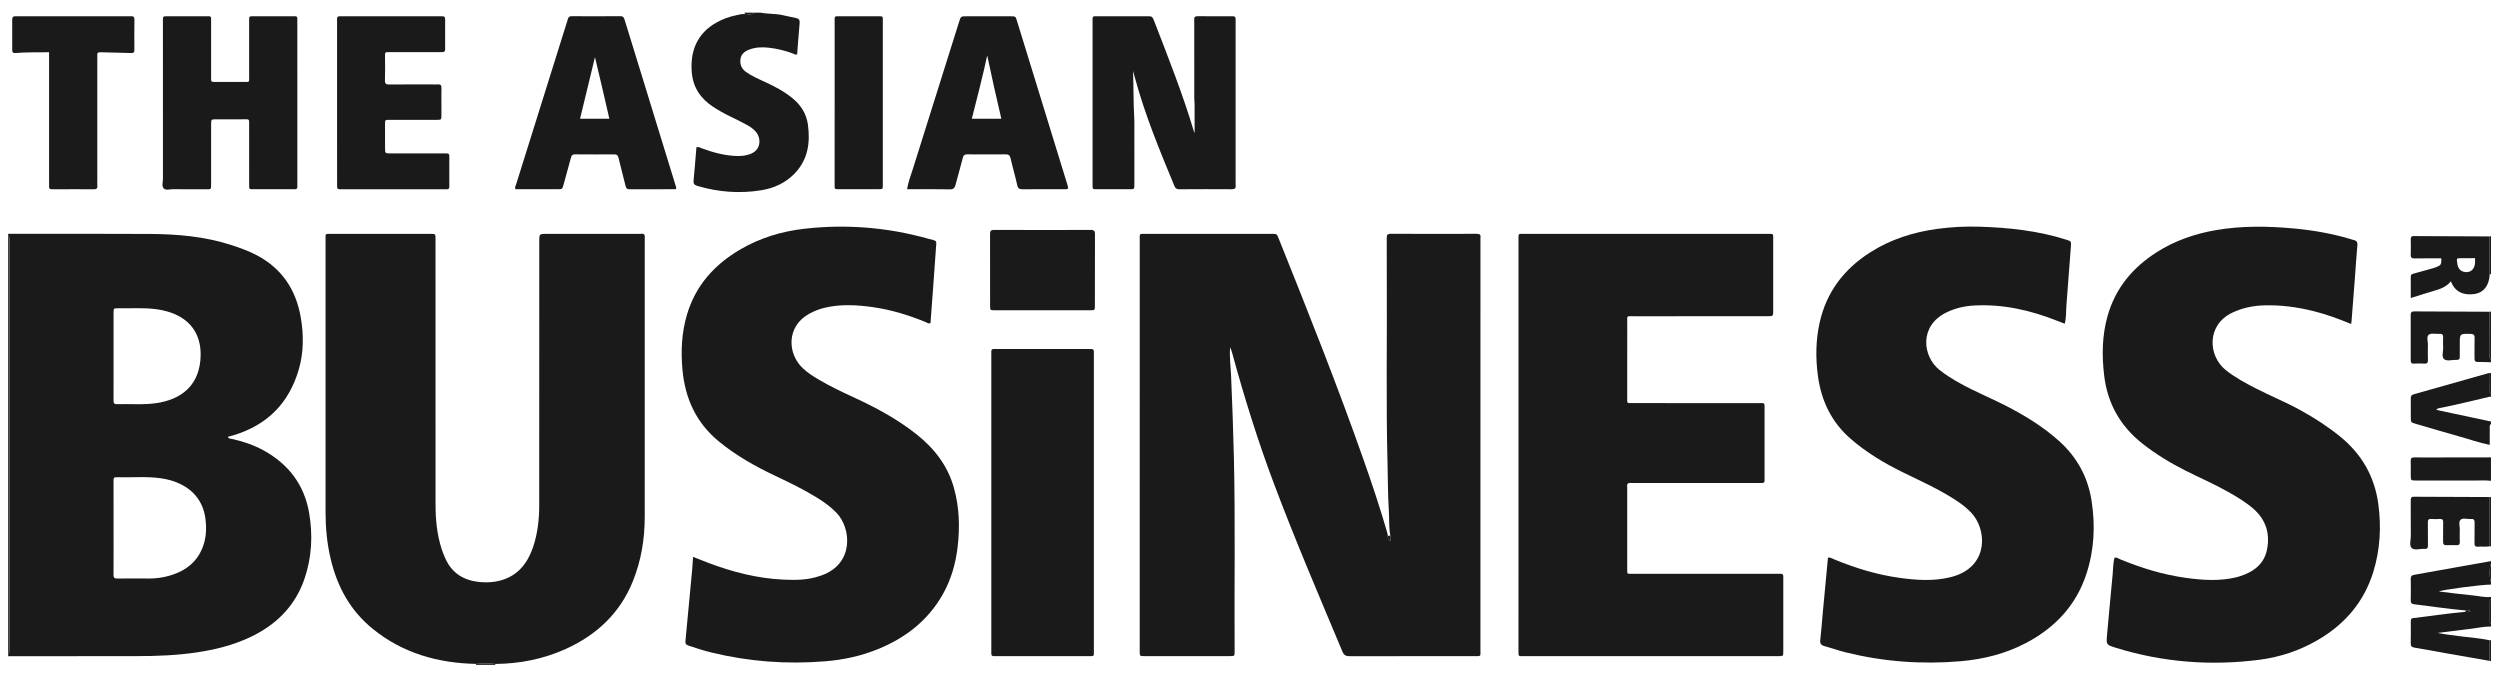
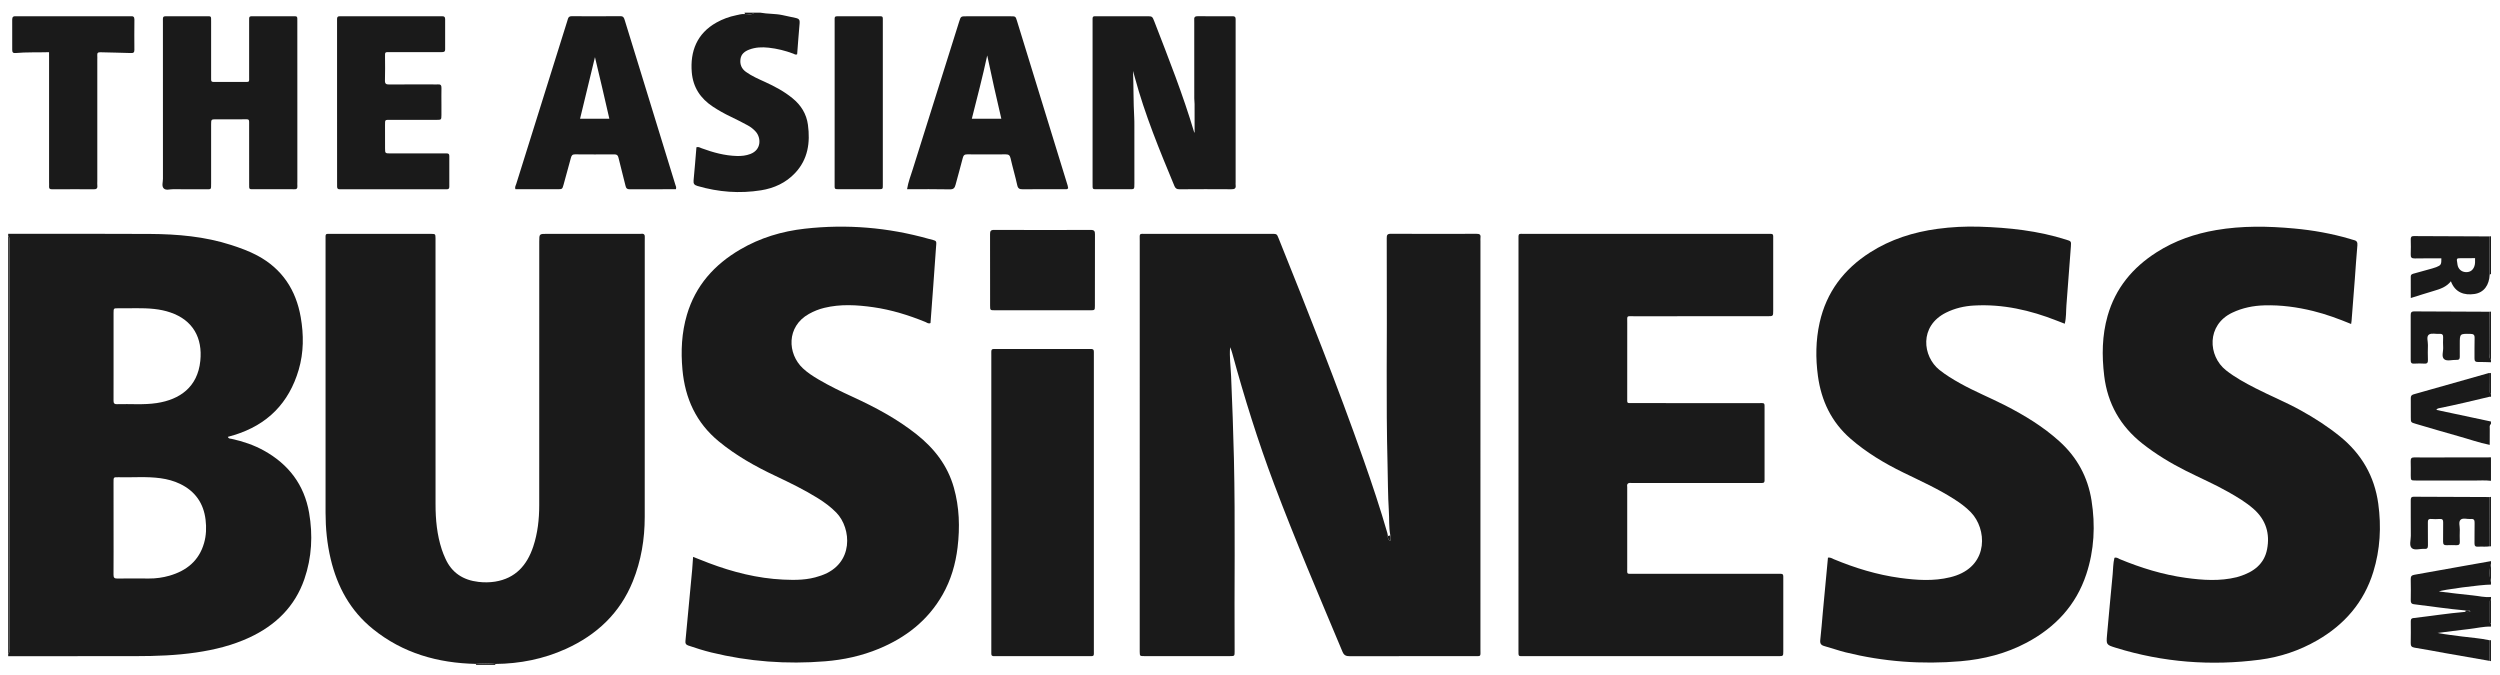
- <svg xmlns="http://www.w3.org/2000/svg" width="292" version="1.1" id="Layer_1" x="0px" y="0px" viewBox="0 0 971.49 263.84" style="enable-background:new 0 0 971.49 263.84;" xml:space="preserve">
+ <svg xmlns="http://www.w3.org/2000/svg" version="1.1" id="Layer_1" x="0px" y="0px" viewBox="0.00 0.00 971.49 262.30" style="enable-background:new 0 0 971.49 263.84;" xml:space="preserve">
  <style type="text/css">.st0{fill:#AA1E23;}.st1{fill:#1A1A1A;}</style>
  <path class="st1" d="M3.18,90.85c18.39,0.01,36.78-0.05,55.17,0.06c10.65,0.07,21.22,0.98,31.44,4.28c3.49,1.13,6.95,2.37,10.19,4.1 c9.64,5.14,15.04,13.37,16.88,23.96c1.19,6.83,1.19,13.7-0.78,20.42c-3.8,12.95-12.16,21.43-25.09,25.38 c-0.81,0.25-1.62,0.47-2.44,0.71c0.3,0.81,0.95,0.67,1.46,0.78c4.39,0.96,8.62,2.38,12.55,4.56c9.58,5.31,15.66,13.27,17.55,24.12 c1.51,8.7,1.07,17.38-1.82,25.79c-3.7,10.75-11.23,18.01-21.38,22.73c-6.57,3.05-13.52,4.76-20.66,5.81 c-7.77,1.14-15.58,1.42-23.42,1.42c-16.55-0.01-33.1,0.02-49.65,0.03c0-0.32,0-0.64,0-0.96c0.92-0.85,0.48-1.96,0.48-2.94 c0.02-52.12,0.02-104.24,0.02-156.35c0-0.64,0-1.28-0.01-1.92c0-0.42-0.11-0.79-0.49-1.02C3.18,91.49,3.18,91.17,3.18,90.85z M44.13,205.1c0,6.07,0.03,12.15-0.02,18.22c-0.01,1.16,0.34,1.52,1.49,1.5c4.07-0.06,8.15-0.05,12.22-0.01 c2.74,0.02,5.43-0.35,8.04-1.1c6.63-1.92,11.47-5.79,13.44-12.68c0.85-2.97,0.95-6.01,0.59-9.03c-0.76-6.43-4.05-11.14-9.92-13.97 c-2.39-1.15-4.92-1.82-7.55-2.19c-5.41-0.75-10.85-0.25-16.27-0.39c-2.13-0.05-2.03-0.05-2.03,2.15 C44.13,193.44,44.13,199.27,44.13,205.1z M44.13,138.35c0,1.84,0,3.67,0,5.51c0,3.91,0.02,7.83-0.01,11.74 c-0.01,0.95,0.18,1.49,1.31,1.46c5.18-0.17,10.38,0.35,15.55-0.44c8.85-1.36,15.81-6.15,16.86-16.37 c0.92-8.94-2.85-15.84-11.61-18.83c-2.04-0.7-4.14-1.12-6.3-1.36c-4.7-0.51-9.41-0.19-14.12-0.26c-1.64-0.03-1.67,0.04-1.68,1.77 C44.12,127.16,44.13,132.76,44.13,138.35z" />
  <path class="st1" d="M295.5,4.93c2.82,0.53,5.73,0.33,8.55,0.94c1.79,0.39,3.59,0.77,5.38,1.16c1.02,0.22,1.41,0.79,1.31,1.88 c-0.37,4.05-0.65,8.11-0.97,12.16c-0.6,0.37-1.06-0.05-1.56-0.24c-3.08-1.16-6.25-1.94-9.52-2.3c-2.57-0.28-5.11-0.19-7.56,0.75 c-1.72,0.66-3.11,1.68-3.38,3.67c-0.29,2.09,0.42,3.77,2.14,5c2.29,1.64,4.86,2.74,7.4,3.9c3.79,1.73,7.44,3.67,10.68,6.33 c3.3,2.69,5.42,6.08,5.99,10.31c0.93,6.92,0.03,13.42-5,18.76c-3.59,3.81-8.16,5.89-13.23,6.7c-8.32,1.33-16.55,0.7-24.66-1.67 c-1.24-0.36-1.68-0.87-1.55-2.15c0.42-4.29,0.75-8.59,1.11-12.9c0.79-0.29,1.39,0.15,2.04,0.39c4.44,1.63,8.96,2.88,13.74,3 c1.77,0.04,3.5-0.14,5.17-0.78c4.41-1.67,4.16-6.34,2.13-8.64c-0.91-1.03-1.99-1.87-3.19-2.51c-2.18-1.17-4.38-2.31-6.61-3.37 c-2.39-1.13-4.68-2.42-6.88-3.87c-4.82-3.18-7.72-7.49-8.21-13.36c-0.67-8.08,1.97-15.08,9.61-19.34c2.4-1.34,4.93-2.27,7.6-2.81 c1.09-0.22,2.17-0.58,3.31-0.48c1.26-0.07,2.62,0.56,3.74-0.53C293.9,4.93,294.7,4.93,295.5,4.93z" />
  <path class="st1" d="M967.48,256.82c-5.72-1-11.44-1.99-17.15-3c-4-0.71-7.98-1.5-11.99-2.13c-1.22-0.19-1.58-0.67-1.54-1.84 c0.07-2.71,0.03-5.42,0.02-8.13c0-0.74-0.03-1.42,1.01-1.54c6.72-0.77,13.41-1.85,20.15-2.41c0.69,0.1,1.39,0.2,2.04-0.26 c-0.63-0.53-1.32-0.38-2.01-0.3c-6.68-0.57-13.31-1.61-19.97-2.41c-1.07-0.13-1.25-0.71-1.23-1.63c0.04-2.72,0.06-5.44-0.01-8.16 c-0.03-1.13,0.44-1.49,1.49-1.67c6.29-1.09,12.57-2.24,18.86-3.37c3.61-0.65,7.23-1.28,10.84-1.92c0,0.32,0,0.64,0,0.96 c-0.67,1.74-0.67,5.46,0,7.2c0,0.32,0,0.64,0,0.96c-3.97,0.01-19.12,2.04-20.27,2.67c4.33,0.51,8.75,1.12,13.18,1.53 c2.36,0.22,4.69,0.87,7.09,0.6c0,0.32,0,0.64,0,0.96c-0.27,0.19-0.45,0.45-0.45,0.78c-0.01,2.68-0.01,5.36,0,8.03 c0,0.33,0.18,0.59,0.45,0.78c0,0.32,0,0.64,0,0.96c-2.96-0.05-5.83,0.67-8.75,0.99c-4.02,0.44-8.04,1-12.05,1.5 c3.23,0.61,6.45,0.95,9.66,1.38c3.55,0.47,7.14,0.68,10.65,1.47C967.49,251.49,967.48,254.15,967.48,256.82z" />
  <path class="st1" d="M967.49,172.88c-4.14-0.83-8.11-2.26-12.17-3.38c-5.52-1.52-11.01-3.19-16.51-4.79 c-1.97-0.57-1.98-0.57-1.98-2.51c-0.01-2.47,0.02-4.95-0.01-7.42c-0.01-0.82,0.21-1.29,1.09-1.54c9.73-2.73,19.45-5.5,29.18-8.26 c0.15-0.04,0.32-0.01,0.48-0.02c-0.02,2.19-0.05,4.38-0.04,6.57c0,0.6-0.16,1.28,0.47,1.72c0,0.32,0,0.64,0,0.96 c-0.16-0.02-0.32-0.09-0.47-0.06c-6.59,1.57-13.16,3.17-19.81,4.49c-0.39,0.08-0.76,0.24-0.95,0.65c2.25,0.48,4.5,0.95,6.75,1.43 c4.82,1.03,9.64,2.06,14.46,3.08c0,0.32,0,0.64,0,0.96c-0.71,0.52-0.46,1.29-0.47,1.96C967.48,168.78,967.5,170.83,967.49,172.88z" />
  <path class="st1" d="M967.98,140.77c-1.67-0.04-3.34-0.14-5.01-0.1c-1.05,0.02-1.41-0.37-1.39-1.4c0.04-2.64-0.05-5.28,0.04-7.92 c0.04-1.3-0.46-1.59-1.67-1.61c-4.09-0.06-4.09-0.11-4.09,3.93c0,1.68-0.02,3.36,0,5.04c0.01,0.81-0.33,1.18-1.13,1.14 c-0.08,0-0.16,0-0.24,0c-1.59-0.07-3.58,0.63-4.68-0.26c-1.17-0.95-0.31-3.01-0.41-4.58c-0.08-1.27-0.05-2.56-0.01-3.84 c0.04-0.97-0.22-1.5-1.33-1.42c-1.42,0.1-3.22-0.42-4.19,0.27c-1.08,0.77-0.34,2.67-0.39,4.07c-0.07,1.92-0.05,3.84,0,5.76 c0.02,0.95-0.16,1.51-1.3,1.45c-1.36-0.08-2.72-0.08-4.08,0c-1.13,0.07-1.31-0.48-1.31-1.44c0.03-5.76,0.03-11.52,0-17.28 c-0.01-1.06,0.17-1.58,1.42-1.57c9.76,0.08,19.51,0.1,29.27,0.13c0.01,5.4,0,10.8,0.04,16.2c0.01,0.83-0.35,1.77,0.46,2.46 C967.98,140.13,967.98,140.45,967.98,140.77z" />
  <path class="st1" d="M967.98,186.85c-2.22-0.29-4.45-0.1-6.68-0.11c-7.51-0.03-15.01,0-22.52-0.02c-1.94,0-1.95-0.03-1.97-1.96 c-0.01-1.84,0.06-3.68-0.02-5.51c-0.05-1.14,0.32-1.53,1.49-1.51c3.19,0.07,6.39,0.03,9.58,0.02c6.71-0.01,13.41-0.02,20.12-0.03 C967.98,180.77,967.98,183.81,967.98,186.85z" />
  <path class="st1" d="M3.18,91.81c0.38,0.24,0.49,0.61,0.49,1.02c0.01,0.64,0.01,1.28,0.01,1.92c0,52.12,0,104.24-0.02,156.35 c0,0.98,0.44,2.09-0.48,2.94C3.18,199.97,3.18,145.89,3.18,91.81z" />
  <path class="st1" d="M967.98,212.29c-0.16,0-0.32,0-0.48,0c-0.01-6.38-0.01-12.76-0.02-19.14c0.17-0.02,0.33-0.04,0.5-0.07 C967.98,199.49,967.98,205.89,967.98,212.29z" />
  <path class="st1" d="M967.98,139.81c-0.81-0.69-0.45-1.63-0.46-2.46c-0.04-5.4-0.03-10.8-0.04-16.2c0.17-0.02,0.33-0.04,0.5-0.07 C967.98,127.33,967.98,133.57,967.98,139.81z" />
  <path class="st1" d="M967.49,91.87c0.17-0.02,0.33-0.04,0.5-0.07c0,4.96,0,9.92,0,14.88c-0.15-0.2-0.32-0.23-0.5-0.05 C967.48,101.71,967.48,96.79,967.49,91.87z" />
  <path class="st1" d="M967.98,242.53c-0.27-0.19-0.45-0.45-0.45-0.78c-0.01-2.68-0.01-5.36,0-8.03c0-0.33,0.18-0.59,0.45-0.78 C967.98,236.13,967.98,239.33,967.98,242.53z" />
  <path class="st1" d="M967.98,153.25c-0.63-0.44-0.47-1.11-0.47-1.72c0-2.19,0.03-4.38,0.04-6.57c0.19-0.11,0.33-0.06,0.43,0.13 C967.98,147.81,967.98,150.53,967.98,153.25z" />
  <path class="st1" d="M967.49,248.82c0.16-0.02,0.33-0.04,0.49-0.06c0,2.72,0,5.44,0,8.16c-0.17-0.04-0.34-0.07-0.5-0.11 C967.48,254.15,967.49,251.49,967.49,248.82z" />
  <path class="st1" d="M967.98,226.21c-0.67-1.74-0.67-5.46,0-7.2C967.98,221.41,967.98,223.81,967.98,226.21z" />
  <path class="st1" d="M185.1,258.37c-0.16-0.08-0.21-0.2-0.15-0.37c2.51-0.24,5.02-0.27,7.53,0.02l0.02,0.23l-0.19,0.12 C189.9,258.37,187.5,258.37,185.1,258.37z" />
  <path class="st1" d="M293.1,4.93c-1.12,1.09-2.48,0.46-3.74,0.53c0.16-0.21,0.12-0.39-0.1-0.53C290.54,4.93,291.82,4.93,293.1,4.93z " />
  <path class="st1" d="M540.24,207.86c-0.57-3.08-0.34-6.22-0.54-9.32c-0.38-6.06-0.36-12.14-0.51-18.21 c-0.62-24.23-0.14-48.46-0.29-72.68c-0.03-5.04,0.02-10.08-0.02-15.12c-0.01-1.17,0.22-1.68,1.56-1.68 c11.12,0.05,22.23,0.04,33.35,0.01c1.1,0,1.68,0.25,1.52,1.46c-0.06,0.47-0.01,0.96-0.01,1.44c0,52.79,0,105.58-0.01,158.36 c0,3.27,0.43,2.84-2.74,2.84c-16,0.01-31.99-0.01-47.99,0.04c-1.45,0-2.27-0.29-2.88-1.75c-9.06-21.63-18.31-43.18-26.57-65.14 c-6.27-16.66-11.57-33.63-16.25-50.8c-0.22-0.81-0.48-1.61-0.84-2.39c-0.31,3.78,0.22,7.5,0.38,11.24 c0.45,10.69,0.86,21.39,1.1,32.09c0.56,24.95,0.11,49.9,0.27,74.84c0.01,1.84-0.03,1.87-1.79,1.87c-11.12,0.01-22.24,0.01-33.35,0 c-1.7,0-1.7-0.03-1.74-1.69c-0.01-0.4,0-0.8,0-1.2c0-52.79,0-105.58,0.01-158.36c0-3.27-0.43-2.82,2.75-2.83 c16.16-0.01,32.31-0.01,48.47-0.01c2.03,0,2.05,0,2.77,1.81c11.44,28.49,22.79,57.02,32.99,85.99c3.31,9.41,6.47,18.86,9.23,28.45 c0.09,0.3,0.13,0.62,0.19,0.93c-0.12,0.89,0.16,1.59,0.9,2.2C540.58,209.37,540.46,208.61,540.24,207.86z" />
  <path class="st1" d="M192.48,258.01c-2.51-0.29-5.02-0.26-7.53-0.02c-14.78-0.32-28.37-4.13-40.05-13.57 c-8.75-7.07-13.83-16.38-16.39-27.17c-1.41-5.93-2-11.97-2-18.06c0-35.28,0-70.55,0-105.83c0-2.79-0.27-2.48,2.39-2.48 c12.64-0.01,25.28,0,37.91,0c0.24,0,0.48,0,0.72,0c1.67,0.04,1.67,0.04,1.71,1.72c0.01,0.48,0,0.96,0,1.44 c0,34-0.01,67.99,0.01,101.99c0,5.93,0.57,11.8,2.42,17.48c0.39,1.21,0.89,2.39,1.41,3.55c2.48,5.56,6.94,8.38,12.85,9.06 c2.14,0.25,4.31,0.24,6.46-0.1c7.94-1.28,12.41-6.37,14.83-13.64c1.73-5.21,2.32-10.61,2.32-16.06 c0.03-34.16,0.01-68.31,0.01-102.47c0-2.98,0-2.98,3.09-2.98c11.68,0,23.36,0,35.04,0c0.48,0,0.97,0.06,1.44-0.01 c1.25-0.18,1.54,0.47,1.44,1.54c-0.04,0.4-0.01,0.8-0.01,1.2c0,35.76,0.01,71.51-0.01,107.27c0,8.62-1.39,17.03-4.63,25.05 c-4.99,12.34-14.01,20.79-25.98,26.23C211.21,256.1,202.02,257.92,192.48,258.01z" />
  <path class="st1" d="M590.08,172.73c0-26.4,0-52.8,0-79.2c0-3.12-0.27-2.64,2.7-2.64c31.2-0.01,62.4-0.01,93.6,0 c3.04,0,2.67-0.38,2.68,2.66c0.01,9.04,0.01,18.08,0,27.12c0,2.2-0.01,2.21-2.21,2.21c-17.28,0-34.56-0.01-51.84,0.01 c-3.09,0-2.66-0.42-2.67,2.64c-0.02,9.68-0.01,19.36-0.01,29.04c0,2.27-0.21,2.07,2.04,2.07c16.24,0,32.48,0,48.72,0.01 c2.92,0,2.6-0.35,2.61,2.5c0.01,8.64,0.01,17.28,0,25.92c0,2.91,0.33,2.62-2.76,2.62c-15.84,0.01-31.68,0-47.52,0 c-0.48,0-0.96,0.04-1.44-0.01c-1.15-0.12-1.89,0.16-1.65,1.53c0.03,0.16,0,0.32,0,0.48c0,10.32-0.01,20.64,0,30.96 c0,2.61-0.31,2.32,2.28,2.32c18.56,0.01,37.12,0,55.68,0.01c3.01,0,2.68-0.31,2.69,2.7c0.01,9.12,0.01,18.24,0,27.36 c0,1.92-0.02,1.94-1.96,1.94c-32.96,0-65.92,0-98.88,0c-2.19,0-2.07,0.2-2.07-2.33C590.08,226,590.08,199.36,590.08,172.73z" />
  <path class="st1" d="M269.33,216.4c2.28,0.9,4.19,1.68,6.12,2.4c9.31,3.52,18.88,5.95,28.85,6.43c4.79,0.23,9.6,0.22,14.23-1.4 c0.23-0.08,0.46-0.14,0.68-0.22c12.78-4.49,11.67-18.36,5.79-24.4c-2.14-2.2-4.58-3.99-7.16-5.6c-5.29-3.3-10.89-6.02-16.52-8.68 c-7.82-3.69-15.32-7.9-22.03-13.43c-8.78-7.24-13.07-16.67-14.09-27.84c-0.66-7.24-0.32-14.37,1.74-21.35 c3.34-11.33,10.64-19.47,20.69-25.35c7.77-4.55,16.21-7.09,25.11-8.09c16.31-1.83,32.37-0.5,48.16,3.95 c3.47,0.98,3.03,0.27,2.78,4.02c-0.64,9.56-1.39,19.12-2.09,28.69c-0.8,0.41-1.39-0.17-2-0.42c-6.53-2.66-13.23-4.73-20.22-5.73 c-6.36-0.9-12.73-1.29-19.06,0.25c-2.1,0.51-4.09,1.31-5.98,2.37c-8.79,4.91-8.38,15.47-2.33,21.13c1.82,1.7,3.9,3.05,6.04,4.31 c4.34,2.56,8.87,4.74,13.44,6.84c8.73,4.01,17.16,8.52,24.73,14.53c6.87,5.46,12.03,12.09,14.45,20.66 c2.16,7.65,2.39,15.44,1.45,23.27c-0.78,6.47-2.58,12.66-5.83,18.36c-5.7,10-14.26,16.65-24.74,21c-6.69,2.77-13.69,4.3-20.9,4.88 c-14.93,1.22-29.68,0.13-44.24-3.44c-3.02-0.74-5.98-1.69-8.93-2.69c-0.93-0.31-1.21-0.79-1.11-1.74c0.9-9.3,1.76-18.6,2.63-27.91 C269.1,219.73,269.19,218.23,269.33,216.4z" />
  <path class="st1" d="M913.64,125.9c-4.98-2.05-9.76-3.8-14.72-5.03c-6.24-1.54-12.54-2.39-18.97-2.21 c-4.35,0.12-8.53,0.96-12.51,2.85c-10.06,4.78-9.46,16.82-2.43,22.38c3.53,2.79,7.46,4.91,11.44,6.96 c5.82,2.99,11.9,5.45,17.63,8.63c5.39,2.99,10.55,6.3,15.34,10.2c8.31,6.77,13.29,15.41,14.76,26.02 c1.24,8.97,0.75,17.87-1.93,26.55c-3.64,11.79-11.18,20.46-21.78,26.58c-6.93,4-14.43,6.5-22.31,7.53 c-18.94,2.47-37.61,1.04-55.9-4.62c-3.75-1.16-3.81-1.2-3.48-4.94c0.69-7.87,1.45-15.74,2.19-23.61c0.2-2.14,0.16-4.3,0.69-6.41 c0.81-0.35,1.41,0.22,2.01,0.47c8.29,3.43,16.81,6.07,25.72,7.3c6.59,0.91,13.2,1.36,19.77-0.25c0.39-0.09,0.77-0.22,1.15-0.34 c5.36-1.69,9.55-4.71,10.67-10.53c1.17-6.06-0.44-11.4-5.18-15.6c-3.01-2.67-6.45-4.7-9.93-6.67c-5.35-3.04-11-5.46-16.49-8.23 c-5.93-2.99-11.59-6.41-16.82-10.53c-8.59-6.77-13.57-15.53-14.88-26.39c-0.94-7.84-0.85-15.61,1.33-23.28 c3.06-10.75,9.7-18.73,19-24.67c7.1-4.54,14.89-7.23,23.16-8.65c10.08-1.73,20.19-1.55,30.32-0.62c7.34,0.67,14.55,1.96,21.62,4.02 c0.54,0.16,1.06,0.36,1.6,0.48c1.13,0.25,1.47,0.87,1.36,2.04c-0.39,4.29-0.66,8.6-0.98,12.9c-0.42,5.49-0.85,10.98-1.28,16.48 C913.76,125.02,913.71,125.33,913.64,125.9z" />
  <path class="st1" d="M710.34,216.68c1-0.14,1.6,0.35,2.24,0.61c8.29,3.45,16.82,6.06,25.72,7.28c6.51,0.89,13.05,1.34,19.54-0.25 c0.77-0.19,1.54-0.41,2.3-0.68c12.71-4.47,11.91-18.17,5.74-24.56c-1.96-2.03-4.22-3.66-6.59-5.17 c-6.27-4.01-13.05-7.05-19.72-10.31c-7.34-3.59-14.31-7.76-20.5-13.16c-7.41-6.47-11.32-14.72-12.63-24.32 c-0.94-6.94-0.87-13.87,0.66-20.74c2.64-11.87,9.44-20.79,19.58-27.27c8.02-5.12,16.86-7.91,26.23-9.18c5.4-0.73,10.82-1,16.26-0.84 c11.45,0.35,22.78,1.56,33.76,5.05c1.9,0.6,1.96,0.61,1.81,2.6c-0.56,7.65-1.14,15.29-1.74,22.93c-0.18,2.3-0.02,4.63-0.64,7.13 c-1.07-0.41-2.06-0.79-3.05-1.18c-10.36-4.09-21.04-6.53-32.26-5.89c-3.77,0.21-7.41,1.06-10.83,2.76 c-10.56,5.27-9.06,17.03-2.61,22.22c2.51,2.01,5.23,3.66,8.02,5.22c5.71,3.21,11.8,5.65,17.62,8.63c7.56,3.88,14.77,8.26,21.1,14 c6.84,6.2,10.98,13.87,12.41,22.93c1.53,9.68,1.06,19.29-2.03,28.65c-3.99,12.09-12.08,20.68-23.18,26.59 c-8.01,4.26-16.64,6.44-25.63,7.22c-15.09,1.3-30,0.19-44.71-3.45c-2.78-0.69-5.49-1.68-8.26-2.43c-1.32-0.36-1.76-1-1.6-2.38 c0.41-3.57,0.66-7.16,0.99-10.73C709.01,230.89,709.68,223.82,710.34,216.68z" />
  <path class="st1" d="M425.07,195.24c0,19.03,0,38.06,0,57.09c0,3.03,0.36,2.63-2.7,2.64c-11.51,0.01-23.03,0.01-34.54,0.01 c-0.48,0-0.96-0.03-1.44,0c-0.78,0.05-1.22-0.2-1.17-1.07c0.03-0.56,0-1.12,0-1.68c0-37.98,0-75.96,0-113.94 c0-2.99-0.31-2.67,2.7-2.68c11.51-0.01,23.03,0,34.54,0c0.48,0,0.96,0.02,1.44,0c0.78-0.04,1.21,0.26,1.17,1.1 c-0.03,0.56,0,1.12,0,1.68C425.07,157.34,425.07,176.29,425.07,195.24z" />
  <path class="st1" d="M440.29,27.57c0.24,6.02,0.12,12.01,0.46,17.99c0.06,1.12,0.06,2.24,0.06,3.35c0.01,7.44,0,14.88,0.01,22.31 c0,2.58,0.03,2.29-2.37,2.3c-3.84,0-7.68,0.01-11.52,0c-2.54-0.01-2.36,0.31-2.36-2.27c0-5.68,0-11.36,0-17.04 c0-15.04,0-30.07,0-45.11c0-0.64,0.01-1.28,0-1.92c0-0.59,0.27-0.88,0.86-0.87c0.48,0.01,0.96,0,1.44,0c6.24,0,12.48,0,18.72,0 c2.19,0,2.19,0,3.02,2.14c5.49,14.21,11.11,28.37,15.45,43c0.01,0.04,0.14,0.06,0.16,0.06c0-3.68,0.01-7.38-0.01-11.08 c0-0.72-0.12-1.43-0.12-2.15c-0.01-9.84-0.01-19.67-0.01-29.51c0-0.32,0.03-0.64-0.01-0.96c-0.14-1.15,0.33-1.55,1.49-1.52 c3.28,0.06,6.56,0.02,9.84,0.02c1.2,0,2.4,0.02,3.6,0c0.79-0.02,1.2,0.29,1.16,1.11c-0.02,0.56,0,1.12,0,1.68 c0,20.55,0,41.11,0,61.66c0,0.4-0.04,0.81,0.01,1.2c0.18,1.33-0.49,1.59-1.68,1.58c-6.72-0.04-13.44-0.05-20.15,0.01 c-1.05,0.01-1.57-0.33-1.97-1.28c-5.75-13.85-11.48-27.71-15.39-42.23C440.78,29.22,440.53,28.4,440.29,27.57z" />
  <path class="st1" d="M115.55,39.91c0,10.24,0,20.48,0,30.72c0,0.56-0.04,1.12,0.01,1.68c0.07,0.94-0.33,1.32-1.26,1.23 c-0.4-0.04-0.8-0.01-1.2-0.01c-4.64,0-9.28,0.01-13.92,0c-2.57,0-2.36,0.26-2.36-2.26c0-7.36,0.01-14.72-0.01-22.08 c-0.01-3.28,0.38-2.81-2.75-2.83c-3.36-0.02-6.72-0.02-10.08,0c-1.91,0.01-1.93,0.03-1.94,2.01c-0.01,4.8,0,9.6,0,14.4 c0,2.8,0,5.6,0,8.4c0,2.7,0.11,2.36-2.26,2.37c-4.16,0.01-8.32,0.03-12.48-0.02c-1.25-0.02-2.81,0.58-3.68-0.31 c-0.87-0.88-0.3-2.44-0.3-3.7C63.3,49.35,63.3,29.19,63.31,9.03c0-3.02-0.32-2.7,2.67-2.71c4.64-0.01,9.28-0.01,13.92,0 c2.3,0,2.14-0.26,2.14,2.24c0,7.04,0,14.08,0,21.12c0,2.33-0.2,2.16,2.23,2.16c3.36,0,6.72,0.02,10.08-0.01 c2.83-0.02,2.45,0.38,2.46-2.35c0.02-7.04,0.01-14.08,0-21.12c0-2.14-0.16-2.05,2.1-2.05c4.72,0,9.44-0.01,14.16,0.01 c2.74,0.01,2.46-0.32,2.47,2.39C115.56,19.11,115.55,29.51,115.55,39.91z" />
  <path class="st1" d="M262.66,73.53c-6.02,0-12.01-0.02-18,0.02c-1,0.01-1.36-0.38-1.58-1.32c-0.87-3.65-1.87-7.26-2.73-10.91 c-0.23-0.95-0.6-1.34-1.59-1.33c-5.12,0.03-10.23,0.04-15.35-0.01c-1.05-0.01-1.33,0.51-1.56,1.36c-0.92,3.47-1.87,6.93-2.84,10.39 c-0.5,1.79-0.52,1.8-2.41,1.8c-5.43,0.01-10.87,0-16.3,0c-0.34-0.84,0.13-1.47,0.33-2.11c6.54-20.93,13.1-41.85,19.66-62.77 c0.14-0.46,0.28-0.91,0.42-1.37c0.21-0.7,0.66-0.98,1.42-0.98c6.32,0.02,12.63,0.04,18.95-0.01c1.18-0.01,1.41,0.62,1.69,1.55 c1.77,5.87,3.61,11.73,5.42,17.59c4.76,15.47,9.52,30.94,14.27,46.42C262.61,72.31,262.91,72.73,262.66,73.53z M231.2,22.2 c-1.93,7.96-3.85,15.92-5.79,23.94c3.9,0,7.55,0,11.38,0C234.93,38.11,233.15,30.19,231.2,22.2z" />
  <path class="st1" d="M352.48,73.53c0.46-2.84,1.44-5.29,2.22-7.78c5.97-19.11,12-38.2,18.01-57.3c0.67-2.12,0.66-2.12,2.91-2.12 c5.68,0,11.36-0.01,17.04,0c1.96,0,1.99,0.01,2.51,1.71c6.57,21.33,13.14,42.67,19.7,64.01c0.11,0.37,0.16,0.77,0.22,1.05 c-0.33,0.55-0.76,0.42-1.12,0.42c-5.52,0.01-11.04-0.02-16.56,0.03c-1.22,0.01-1.83-0.26-2.12-1.6c-0.76-3.51-1.8-6.95-2.59-10.45 c-0.27-1.17-0.75-1.53-1.91-1.52c-4.96,0.05-9.92,0.04-14.88,0c-1.06-0.01-1.51,0.32-1.78,1.4c-0.86,3.48-1.9,6.92-2.8,10.4 c-0.32,1.21-0.74,1.83-2.23,1.8C363.66,73.46,358.22,73.53,352.48,73.53z M383.63,21.54c-1.77,8.25-3.91,16.37-5.98,24.59 c3.89,0,7.61,0,11.46,0C387.14,37.88,385.38,29.72,383.63,21.54z" />
  <path class="st1" d="M130.98,39.71c0-10.23,0-20.47,0-30.7c0-0.56,0.01-1.12,0-1.68c-0.01-0.7,0.31-1.03,1.01-1.01 c0.48,0.01,0.96,0,1.44,0c12.39,0,24.78,0,37.18,0c0.4,0,0.8,0.02,1.2,0c0.78-0.04,1.18,0.26,1.17,1.1c-0.02,3.92-0.02,7.83,0,11.75 c0.01,1.06-0.65,1.09-1.43,1.08c-3.92-0.01-7.83,0-11.75,0c-2.8,0-5.6,0.01-8.39,0c-1.88-0.01-1.8-0.03-1.79,1.88 c0.02,3.04,0.07,6.08-0.03,9.11c-0.04,1.32,0.44,1.6,1.64,1.59c5.76-0.05,11.51-0.02,17.27-0.02c0.56,0,1.12,0.04,1.68-0.01 c1.06-0.1,1.4,0.38,1.37,1.4c-0.05,2.08-0.01,4.16-0.01,6.24c0,1.44,0.02,2.88,0,4.32c-0.03,1.78-0.04,1.81-1.91,1.82 c-6,0.01-11.99,0.01-17.99,0c-2.01,0-2.03-0.13-2.02,1.91c0.02,3.04,0,6.08,0.01,9.11c0.01,2,0.02,2.01,2.15,2.02 c6.72,0.01,13.43,0,20.15,0c0.56,0,1.12,0.02,1.68,0c0.71-0.03,0.99,0.3,0.99,1c-0.01,4-0.01,7.99,0,11.99 c0,0.73-0.38,0.97-1.05,0.94c-0.48-0.02-0.96,0-1.44,0c-12.87,0-25.74,0-38.61,0c-0.48,0-0.96-0.02-1.44,0 c-0.68,0.03-1.06-0.25-1.06-0.96c0-0.56-0.01-1.12-0.01-1.68C130.98,60.5,130.98,50.1,130.98,39.71z" />
  <path class="st1" d="M19.06,20.28c-4.58,0.13-8.81-0.05-13.03,0.33c-0.96,0.09-1.29-0.31-1.28-1.22c0.02-3.92,0.03-7.83-0.01-11.75 c-0.01-1.1,0.47-1.4,1.45-1.32c0.4,0.03,0.8,0.01,1.2,0.01c14.07,0,28.14,0,42.21,0c0.4,0,0.8,0.03,1.2-0.01 c0.97-0.09,1.44,0.19,1.43,1.3c-0.05,3.92-0.04,7.83-0.01,11.75c0.01,1.08-0.41,1.28-1.45,1.24c-3.91-0.16-7.82-0.17-11.73-0.3 c-0.96-0.03-1.32,0.25-1.24,1.19c0.05,0.56,0.01,1.12,0.01,1.68c0,15.75,0,31.5,0,47.24c0,0.56-0.05,1.13,0.01,1.68 c0.14,1.2-0.41,1.48-1.52,1.46c-4.16-0.05-8.31-0.02-12.47-0.02c-1.2,0-2.4-0.02-3.6,0.01c-0.78,0.02-1.22-0.22-1.16-1.08 c0.04-0.56,0-1.12,0-1.68c0-15.99,0-31.98,0-47.96C19.06,22.03,19.06,21.25,19.06,20.28z" />
  <path class="st1" d="M405.08,120.57c-6.15,0-12.3,0.01-18.45,0c-1.85,0-1.88-0.02-1.88-1.77c-0.01-9.26,0.01-18.53-0.02-27.79 c0-1.17,0.22-1.67,1.56-1.67c12.54,0.05,25.08,0.05,37.62,0.01c1.3,0,1.6,0.48,1.59,1.68c-0.04,9.26-0.01,18.53-0.03,27.79 c0,1.73-0.04,1.75-1.93,1.76C417.38,120.58,411.23,120.57,405.08,120.57z" />
  <path class="st1" d="M324.34,40c0-10.47,0-20.93,0-31.4c0-2.47-0.27-2.28,2.34-2.28c4.71,0,9.43-0.01,14.14,0 c2.51,0,2.24-0.23,2.24,2.37c0.01,14.22,0,28.44,0,42.66c0,6.79,0,13.58,0,20.37c0,1.74,0.12,1.82-1.86,1.81 c-4.95-0.02-9.91-0.01-14.86,0c-2.21,0-2.01,0.04-2.01-2.14C324.34,60.93,324.34,50.46,324.34,40z" />
  <path class="st1" d="M967.49,91.87c0,4.92,0,9.84-0.01,14.76c-0.16,4.23-2.27,7.07-5.89,7.61c-3.97,0.6-7.54-0.54-9.18-4.94 c-1.73,2.21-4.17,3.02-6.67,3.75c-2.9,0.85-5.77,1.78-8.92,2.76c0-2.92,0.01-5.6-0.01-8.29c-0.01-1.01,0.77-1.09,1.43-1.28 c2.3-0.66,4.61-1.28,6.92-1.92c0.54-0.15,1.07-0.31,1.59-0.52c1.81-0.73,1.98-1.03,1.96-3.4c-3.43,0-6.86-0.05-10.29,0.03 c-1.25,0.03-1.69-0.35-1.62-1.62c0.09-1.91,0.05-3.84,0.01-5.76c-0.02-0.87,0.19-1.32,1.18-1.31 C947.82,91.81,957.65,91.84,967.49,91.87z M961.8,100.32c-1.93,0-3.67-0.02-5.4,0.01c-1.83,0.03-1.83,0.04-1.51,1.9 c0.07,0.39,0.08,0.8,0.21,1.17c0.48,1.46,1.68,2.32,3.22,2.35c1.58,0.03,2.67-0.75,3.22-2.3 C961.86,102.52,961.82,101.57,961.8,100.32z" />
  <path class="st1" d="M967.49,193.15c0.01,6.38,0.01,12.76,0.02,19.14c-1.51,0.28-3.03,0.03-4.54,0.15 c-1.01,0.07-1.41-0.26-1.39-1.33c0.06-2.63-0.03-5.27,0.04-7.91c0.03-1.12-0.27-1.64-1.47-1.52c-1.34,0.13-3.02-0.54-3.94,0.26 c-0.94,0.83-0.29,2.55-0.34,3.87c-0.06,1.6-0.05,3.2,0,4.79c0.03,0.93-0.35,1.29-1.27,1.26c-1.28-0.05-2.56-0.05-3.83,0 c-1.02,0.05-1.42-0.32-1.4-1.37c0.05-2.48-0.02-4.95,0.03-7.43c0.02-0.98-0.22-1.47-1.31-1.39c-1.11,0.08-2.24,0.09-3.35,0 c-1.13-0.09-1.3,0.45-1.28,1.41c0.04,2.95-0.02,5.91,0.03,8.87c0.02,1.05-0.36,1.43-1.38,1.35c-1.66-0.12-3.78,0.67-4.88-0.29 c-1.14-0.99-0.37-3.16-0.39-4.8c-0.05-4.55-0.01-9.11-0.03-13.66c0-0.87,0.01-1.53,1.21-1.52 C947.84,193.09,957.66,193.12,967.49,193.15z" />
  <path class="st1" d="M540.24,207.86c0.22,0.75,0.34,1.51-0.04,2.41c-0.75-0.61-1.03-1.31-0.9-2.2 C539.74,208.58,539.97,208.13,540.24,207.86z" />
  <path class="st1" d="M958.01,237.2c0.69-0.08,1.38-0.23,2.01,0.3c-0.66,0.46-1.35,0.35-2.04,0.26c0.05-0.12,0.13-0.24,0.15-0.37 C958.14,237.34,958.05,237.26,958.01,237.2z" />
</svg>
